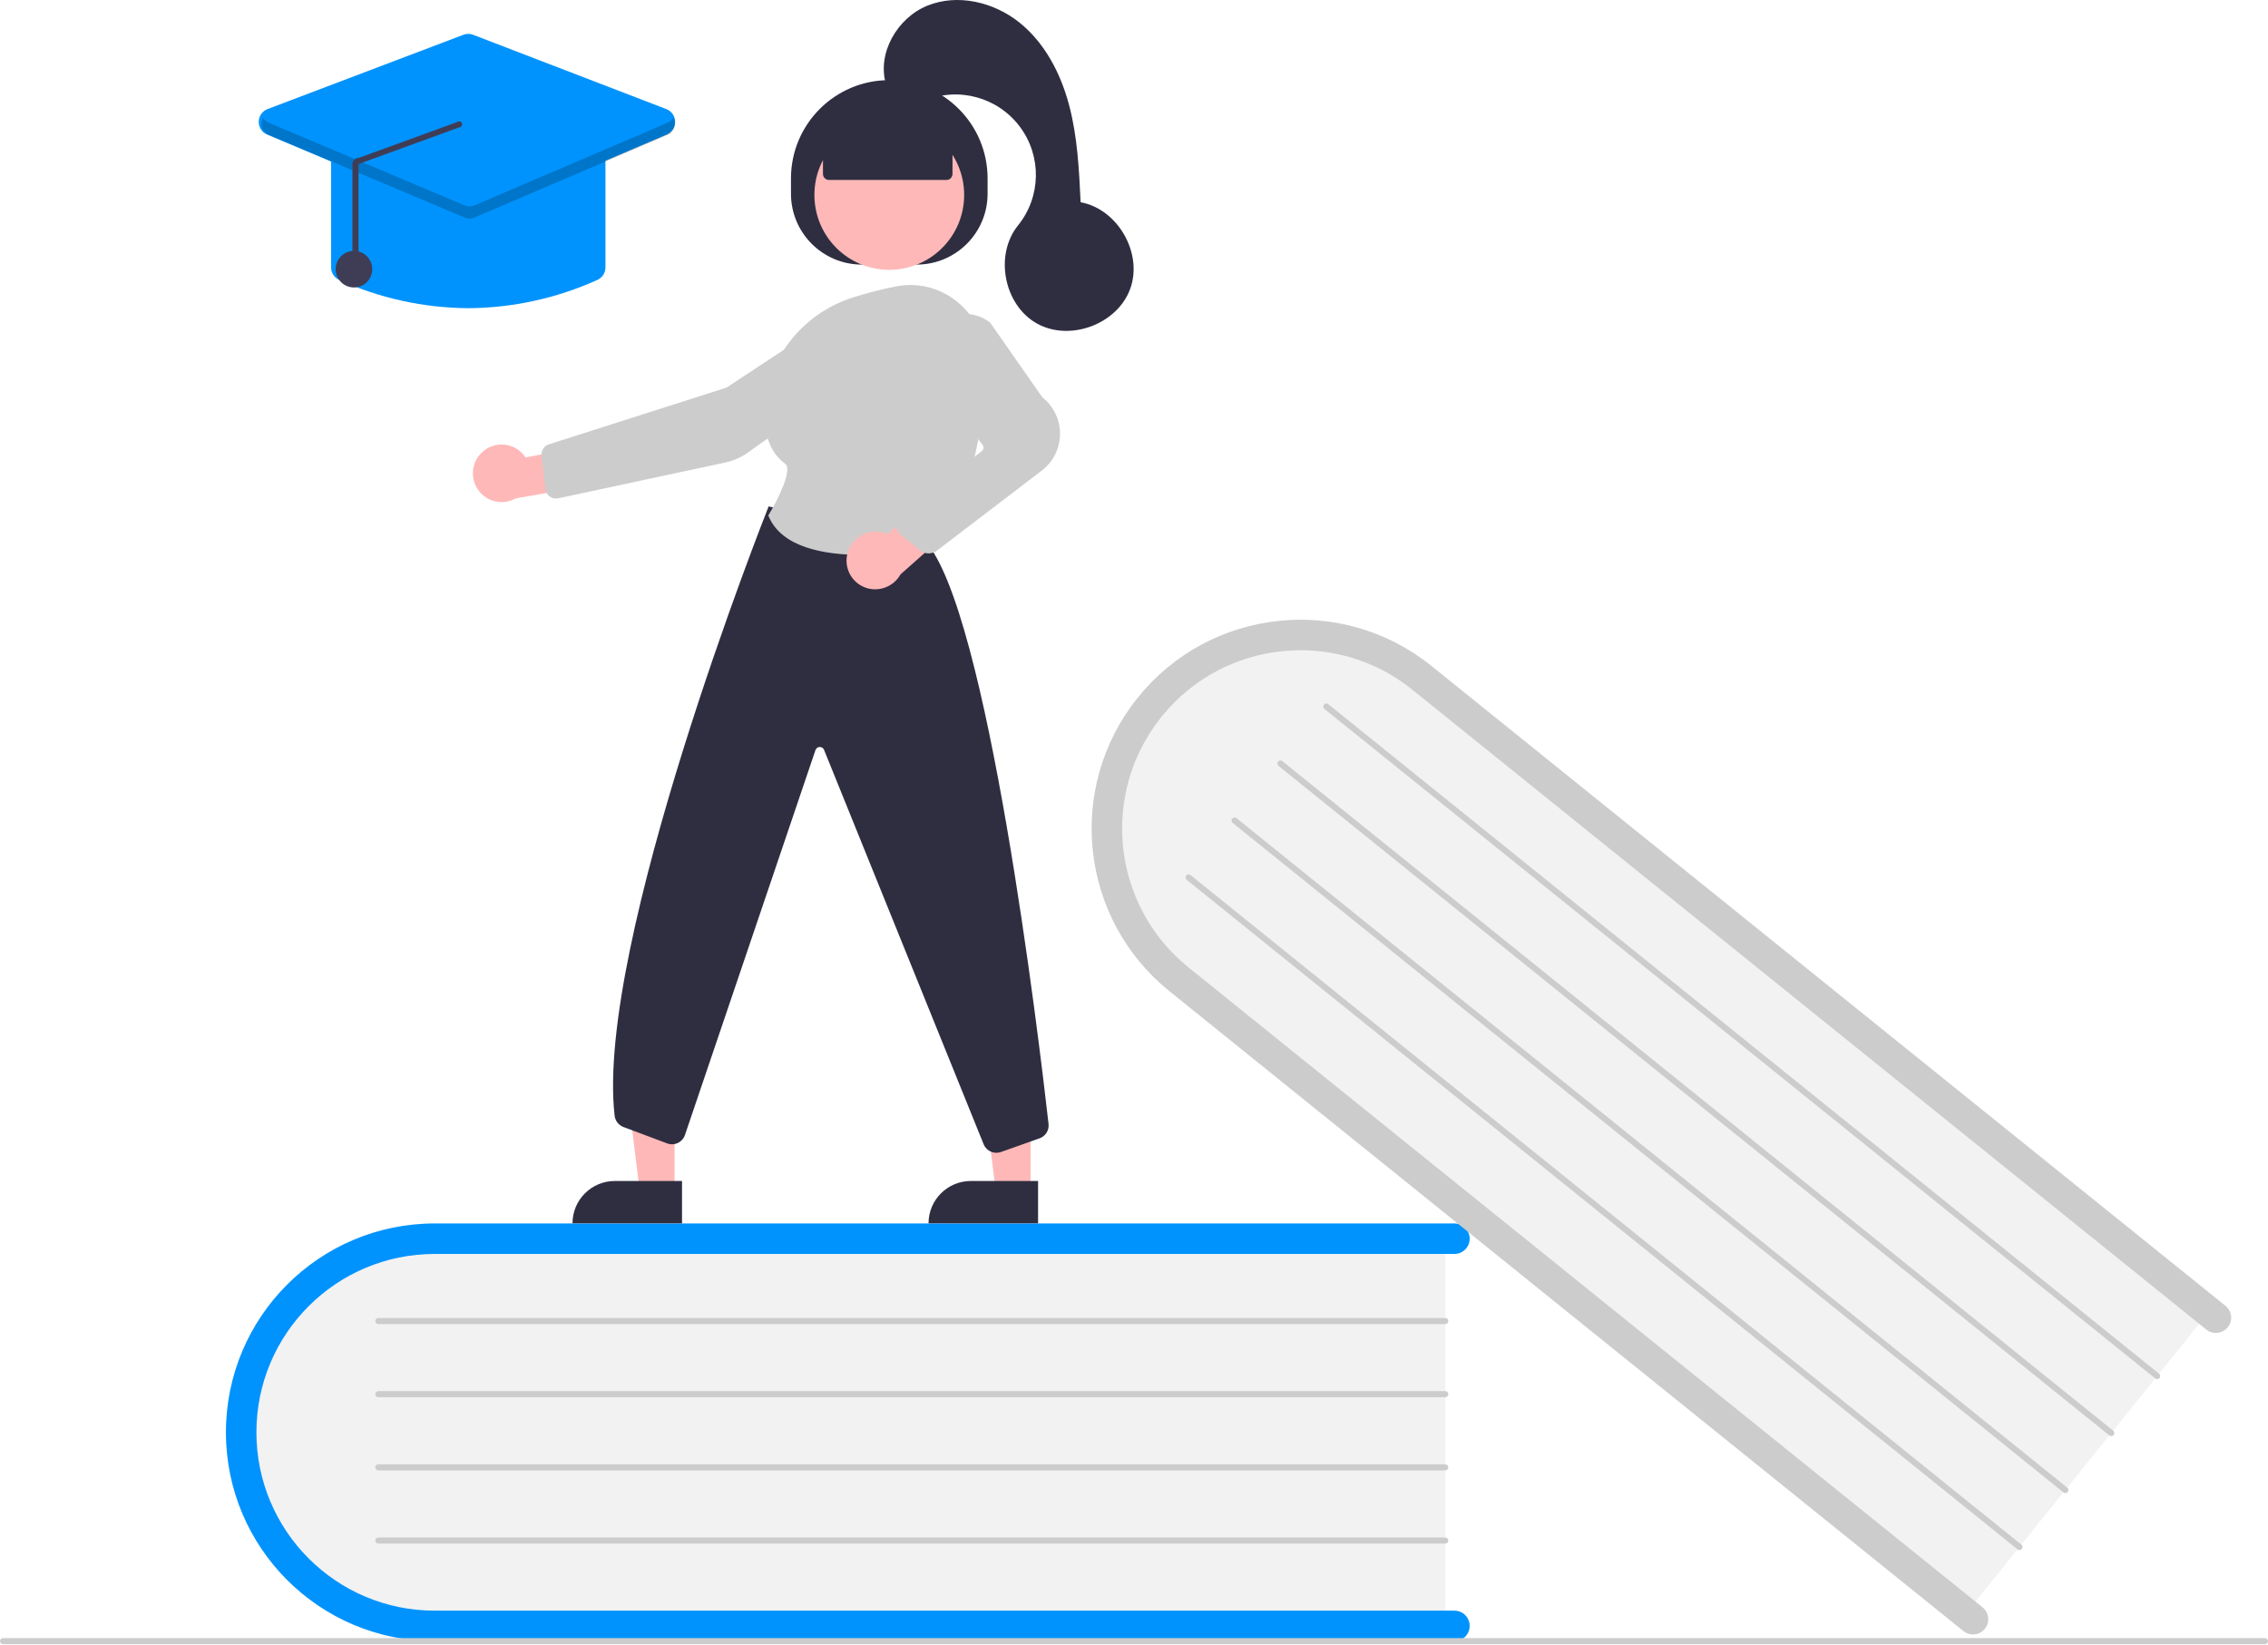
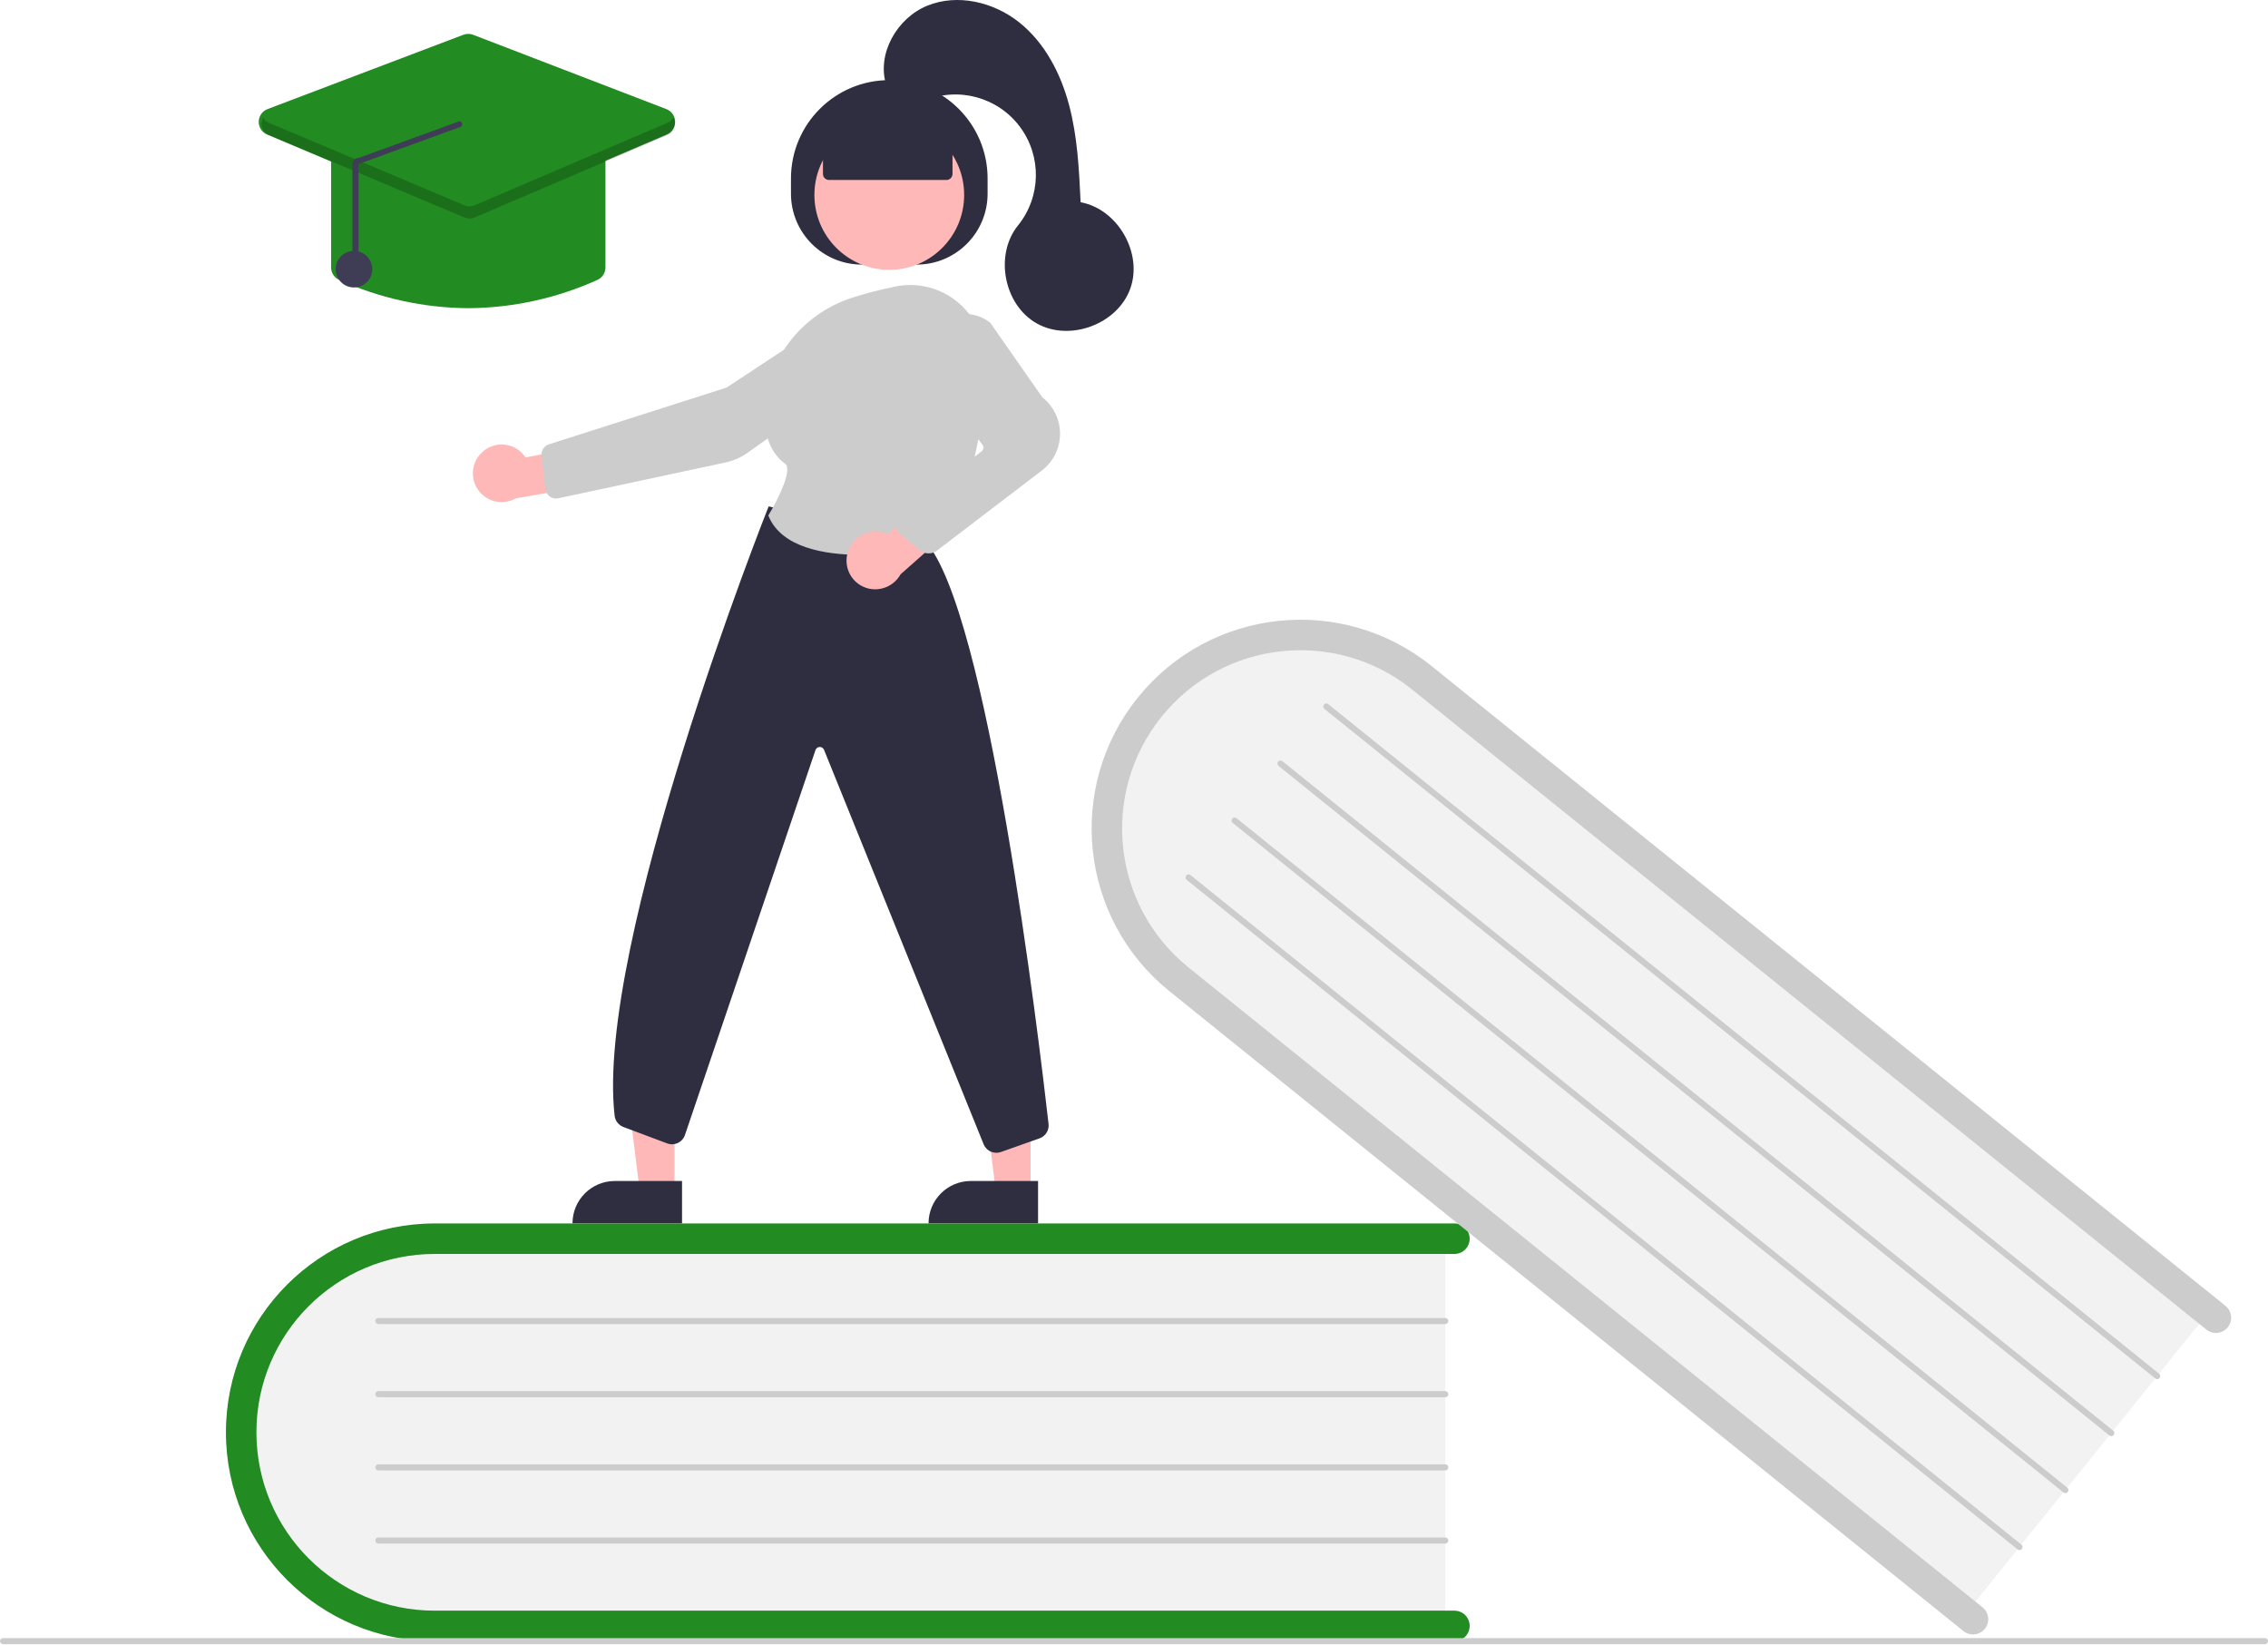
<svg xmlns="http://www.w3.org/2000/svg" data-name="Layer 1" width="744" height="539.286" viewBox="0 0 744 539.286">
  <path d="M702.114,584.643v130H376.415c-37.109,0-67.301-29.16-67.301-65s30.192-65,67.301-65Z" transform="translate(-228 -180.357)" fill="#f2f2f2" />
-   <path d="M710.114,713.643a5.002,5.002,0,0,1-5,5h-334.5a68.5,68.5,0,1,1,0-137h334.5a5,5,0,0,1,0,10h-334.5a58.5,58.5,0,1,0,0,117h334.5A5.002,5.002,0,0,1,710.114,713.643Z" transform="translate(-228 -180.357)" fill="#0093fd" />
+   <path d="M710.114,713.643a5.002,5.002,0,0,1-5,5h-334.5a68.5,68.5,0,1,1,0-137h334.5a5,5,0,0,1,0,10h-334.5a58.5,58.5,0,1,0,0,117h334.5A5.002,5.002,0,0,1,710.114,713.643Z" transform="translate(-228 -180.357)" fill="forestgreen" />
  <path d="M702.114,614.643h-350a1,1,0,1,1,0-2h350a1,1,0,0,1,0,2Z" transform="translate(-228 -180.357)" fill="#ccc" />
  <path d="M702.114,638.643h-350a1,1,0,1,1,0-2h350a1,1,0,0,1,0,2Z" transform="translate(-228 -180.357)" fill="#ccc" />
  <path d="M702.114,662.643h-350a1,1,0,1,1,0-2h350a1,1,0,0,1,0,2Z" transform="translate(-228 -180.357)" fill="#ccc" />
  <path d="M702.114,686.643h-350a1,1,0,1,1,0-2h350a1,1,0,0,1,0,2Z" transform="translate(-228 -180.357)" fill="#ccc" />
  <path d="M953.832,609.114,872.267,710.342,618.652,505.992c-28.896-23.283-34.111-64.932-11.624-92.84s64.292-31.671,93.189-8.388Z" transform="translate(-228 -180.357)" fill="#f2f2f2" />
  <path d="M879.124,714.583a5.002,5.002,0,0,1-7.031.756L611.625,505.467a68.5,68.5,0,0,1,85.957-106.679L958.05,608.66a5,5,0,1,1-6.274,7.787L691.307,406.575a58.5,58.5,0,1,0-73.408,91.106L878.367,707.553A5.002,5.002,0,0,1,879.124,714.583Z" transform="translate(-228 -180.357)" fill="#ccc" />
  <path d="M935.009,632.474,662.471,412.877a1,1,0,1,1,1.255-1.557L936.264,630.917a1,1,0,1,1-1.255,1.557Z" transform="translate(-228 -180.357)" fill="#ccc" />
  <path d="M919.951,651.163,647.413,431.565a1,1,0,0,1,1.255-1.557L921.206,649.605a1,1,0,1,1-1.255,1.557Z" transform="translate(-228 -180.357)" fill="#ccc" />
  <path d="M904.893,669.851,632.355,450.254a1,1,0,0,1,1.255-1.557L906.148,668.294a1,1,0,1,1-1.255,1.557Z" transform="translate(-228 -180.357)" fill="#ccc" />
  <path d="M889.835,688.539,617.297,468.942a1,1,0,1,1,1.255-1.557L891.089,686.982a1,1,0,1,1-1.255,1.557Z" transform="translate(-228 -180.357)" fill="#ccc" />
  <path d="M971,719.643H229a1,1,0,0,1,0-2H971a1,1,0,0,1,0,2Z" transform="translate(-228 -180.357)" fill="#ccc" />
  <polygon points="338.081 390.622 326.649 390.621 321.212 346.525 338.085 346.527 338.081 390.622" fill="#ffb8b8" />
  <path d="M318.482,387.355h22.048a0,0,0,0,1,0,0v13.882a0,0,0,0,1,0,0H304.6a0,0,0,0,1,0,0v0A13.882,13.882,0,0,1,318.482,387.355Z" fill="#2f2e41" />
  <polygon points="221.286 390.622 209.854 390.621 204.417 346.525 221.29 346.527 221.286 390.622" fill="#ffb8b8" />
  <path d="M201.688,387.355h22.048a0,0,0,0,1,0,0v13.882a0,0,0,0,1,0,0H187.806a0,0,0,0,1,0,0v0A13.882,13.882,0,0,1,201.688,387.355Z" fill="#2f2e41" />
  <path d="M487.471,243.89v-5a32.25,32.25,0,0,1,32.25-32.25h0a32.25,32.25,0,0,1,32.25,32.25v5a23.25,23.25,0,0,1-23.25,23.25h-18A23.25,23.25,0,0,1,487.471,243.89Z" transform="translate(-228 -180.357)" fill="#2f2e41" />
  <circle cx="291.721" cy="63.942" r="24.561" fill="#ffb8b8" />
  <path d="M634.488,376.475" transform="translate(-228 -180.357)" fill="#ffb8b8" />
  <path d="M386.125,328.713A9.377,9.377,0,0,1,400.405,330.39l21.055-3.983,5.541,12.205-29.812,5.207a9.428,9.428,0,0,1-11.064-15.106Z" transform="translate(-228 -180.357)" fill="#ffb8b8" />
  <path d="M500.573,284.328l.275.417L466.322,307.49l-58.258,18.603a3.508,3.508,0,0,0-2.412,3.738l1.271,10.947a3.501,3.501,0,0,0,4.21,3.018l54.83-11.753a19.806,19.806,0,0,0,7.371-3.245L512.122,301.201a10.02,10.02,0,0,0,4.158-8.947,9.975,9.975,0,0,0-15.433-7.508Z" transform="translate(-228 -180.357)" fill="#ccc" />
  <path d="M554.853,558.466a4.518,4.518,0,0,1-4.138-2.701l-52.41-129.501a1.5,1.5,0,0,0-2.809.158L452.739,552.495a4.501,4.501,0,0,1-5.882,2.891l-14.338-5.377a4.489,4.489,0,0,1-2.897-3.705c-6.45-56.192,49.8-198.03,50.369-199.456l.157-.395,51.277,11.343.107.116c20.458,22.318,37.273,163.082,40.437,191.074a4.479,4.479,0,0,1-2.971,4.747l-12.656,4.476A4.457,4.457,0,0,1,554.853,558.466Z" transform="translate(-228 -180.357)" fill="#2f2e41" />
  <path d="M510.673,362.363c-12.424,0-26.274-2.477-30.538-12.701l-.098-.235.133-.218c3.365-5.521,7.813-14.94,5.422-16.709-4.709-3.482-6.994-9.21-6.792-17.025.44-16.966,12-32.029,28.766-37.482h0A127.642,127.642,0,0,1,521.829,274.321a24.281,24.281,0,0,1,20.133,4.972,24.526,24.526,0,0,1,9.096,18.871c.176,18.131-2.615,43.383-16.912,60.72a4.448,4.448,0,0,1-2.633,1.531A122.223,122.223,0,0,1,510.673,362.363Z" transform="translate(-228 -180.357)" fill="#ccc" />
  <path d="M506.051,361.684a9.556,9.556,0,0,1,11.678-6.664,9.407,9.407,0,0,1,1.448.536l15.987-14.549,11.118,7.49-22.862,20.231a9.539,9.539,0,0,1-10.813,4.587A9.394,9.394,0,0,1,506.051,361.684Z" transform="translate(-228 -180.357)" fill="#ffb8b8" />
  <path d="M532.632,361.869a4.488,4.488,0,0,1-2.845-1.015l-6.304-5.152a4.5,4.5,0,0,1,.109-7.055l26.442-20.28a1.503,1.503,0,0,0,.283-2.095L533.996,304.696a13.285,13.285,0,0,1,.887-17.114h0a13.248,13.248,0,0,1,17.888-1.431l.103.109,17.042,24.402a15.193,15.193,0,0,1-.36,24.186l-34.246,26.139A4.507,4.507,0,0,1,532.632,361.869Z" transform="translate(-228 -180.357)" fill="#ccc" />
  <path d="M497.965,237.39V225.204l21.756-9.5,20.744,9.5v12.186a2,2,0,0,1-2,2h-38.5A2,2,0,0,1,497.965,237.39Z" transform="translate(-228 -180.357)" fill="#2f2e41" />
  <path d="M518.722,208.257c-3.199-10.239,3.519-21.972,13.451-26.025s21.813-1.22,30.194,5.476,13.58,16.724,16.335,27.091,3.278,21.177,3.787,31.891c12.202,2.241,20.503,16.714,16.276,28.378s-19.873,17.459-30.678,11.362-13.935-22.485-6.136-32.134a26.374,26.374,0,0,0-30.688-40.91C525.248,215.902,517.702,209.368,518.722,208.257Z" transform="translate(-228 -180.357)" fill="#2f2e41" />
-   <path d="M381.614,281.44a104.449,104.449,0,0,1-42.348-9.275,4.473,4.473,0,0,1-2.652-4.104V231.643a4.505,4.505,0,0,1,4.5-4.5h81a4.505,4.505,0,0,1,4.5,4.5v36.418a4.473,4.473,0,0,1-2.652,4.104h0A104.449,104.449,0,0,1,381.614,281.44Z" transform="translate(-228 -180.357)" fill="#0093fd" />
-   <path d="M381.603,251.937a4.505,4.505,0,0,1-1.749-.352l-64.232-27.1a4.5,4.5,0,0,1,.153-8.353L380.008,191.765a4.484,4.484,0,0,1,3.211.007l63.372,24.368a4.5,4.5,0,0,1,.154,8.338L383.373,251.577A4.507,4.507,0,0,1,381.603,251.937Z" transform="translate(-228 -180.357)" fill="#0093fd" />
+   <path d="M381.614,281.44a104.449,104.449,0,0,1-42.348-9.275,4.473,4.473,0,0,1-2.652-4.104V231.643a4.505,4.505,0,0,1,4.5-4.5h81a4.505,4.505,0,0,1,4.5,4.5v36.418a4.473,4.473,0,0,1-2.652,4.104h0A104.449,104.449,0,0,1,381.614,281.44Z" transform="translate(-228 -180.357)" fill="forestgreen" />
+   <path d="M381.603,251.937a4.505,4.505,0,0,1-1.749-.352l-64.232-27.1a4.5,4.5,0,0,1,.153-8.353L380.008,191.765a4.484,4.484,0,0,1,3.211.007l63.372,24.368a4.5,4.5,0,0,1,.154,8.338L383.373,251.577A4.507,4.507,0,0,1,381.603,251.937Z" transform="translate(-228 -180.357)" fill="forestgreen" />
  <circle cx="116.114" cy="88.286" r="6" fill="#3f3d56" />
  <path d="M446.965,220.631,383.592,247.73a4,4,0,0,1-3.127.008l-64.232-27.099a3.925,3.925,0,0,1-1.913-1.681,3.997,3.997,0,0,0,1.913,5.681l64.232,27.099a4,4,0,0,0,3.127-.008l63.373-27.099a3.997,3.997,0,0,0,1.895-5.673A3.927,3.927,0,0,1,446.965,220.631Z" transform="translate(-228 -180.357)" opacity="0.2" />
  <path d="M344.618,268.62a1,1,0,0,0,1-1V234.158l32.981-12.015a1,1,0,0,0,.03-2l-32.981,12.015a1.962,1.962,0,0,0-1.433.575,1.986,1.986,0,0,0-.596,1.425v33.461A1,1,0,0,0,344.618,268.62Z" transform="translate(-228 -180.357)" fill="#3f3d56" />
</svg>
